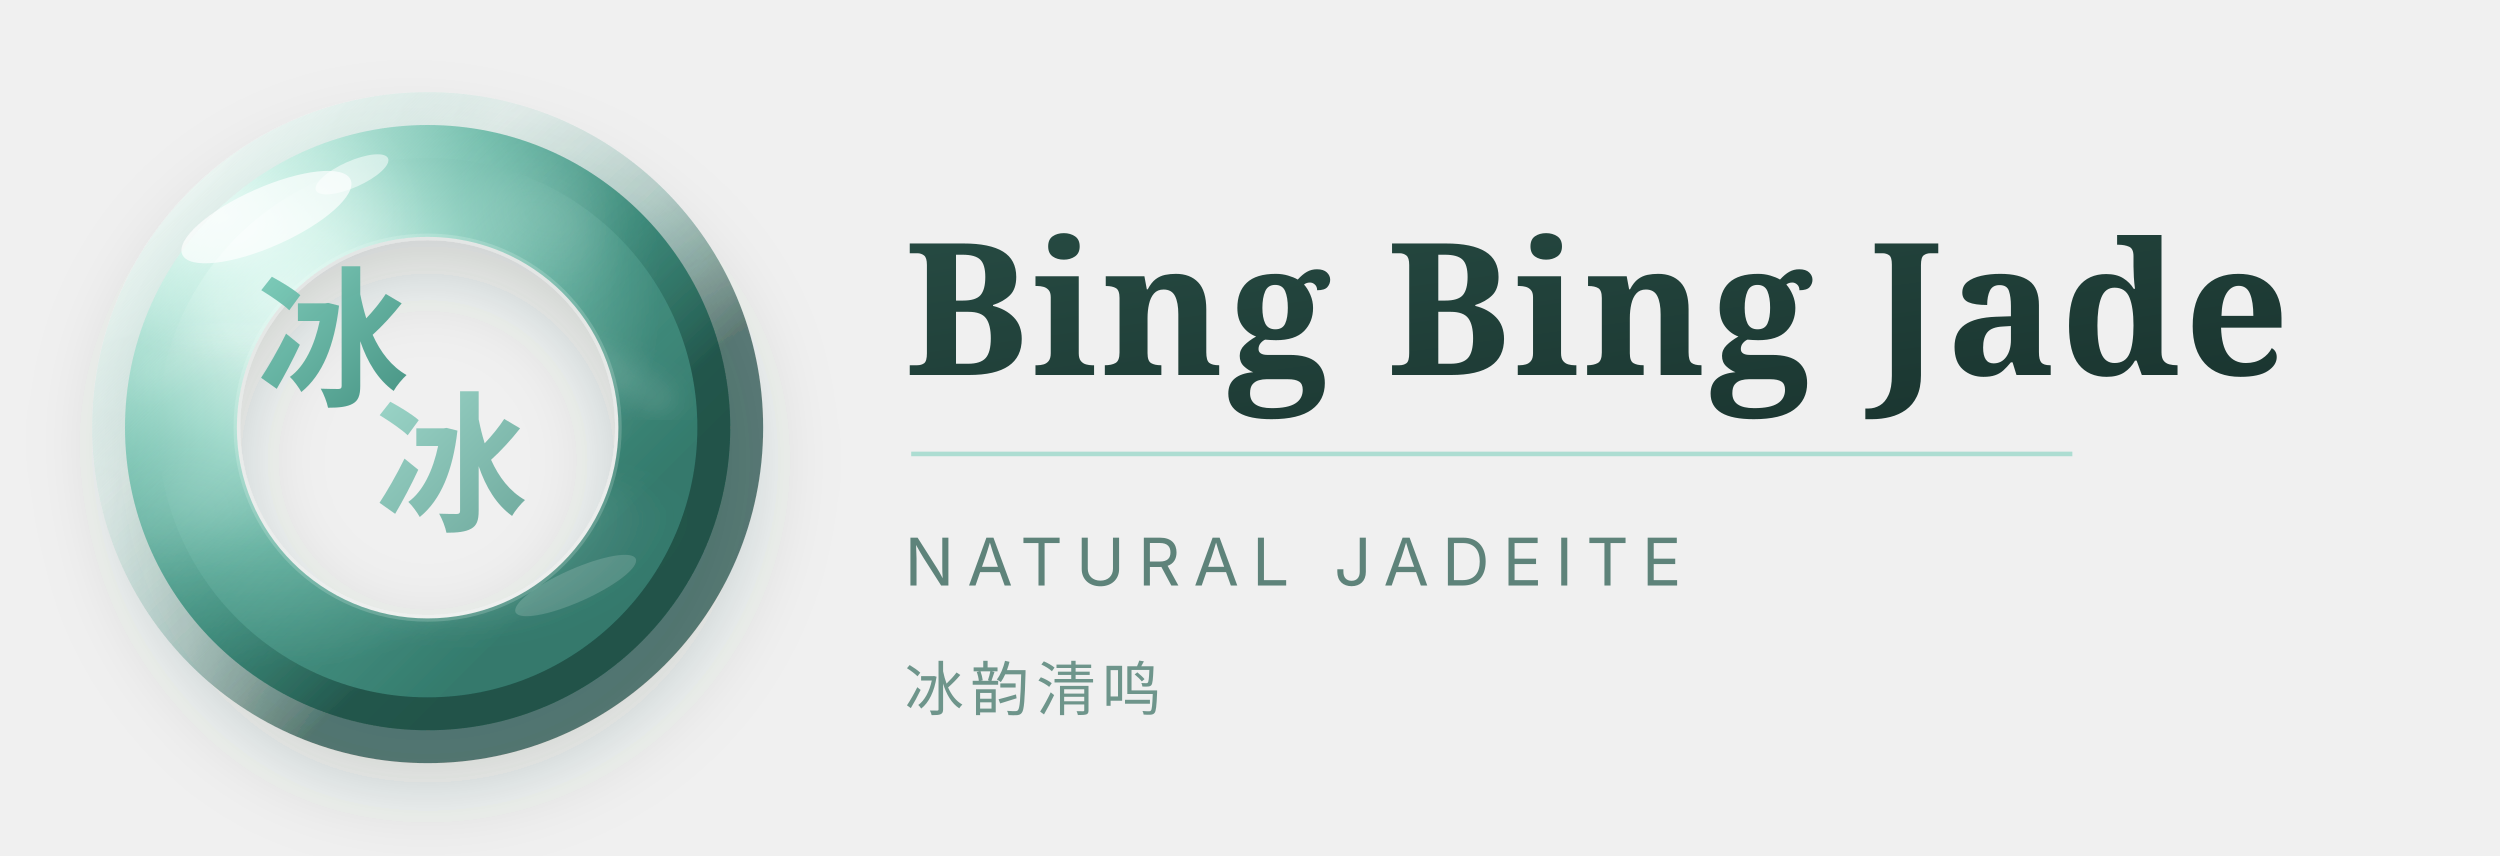
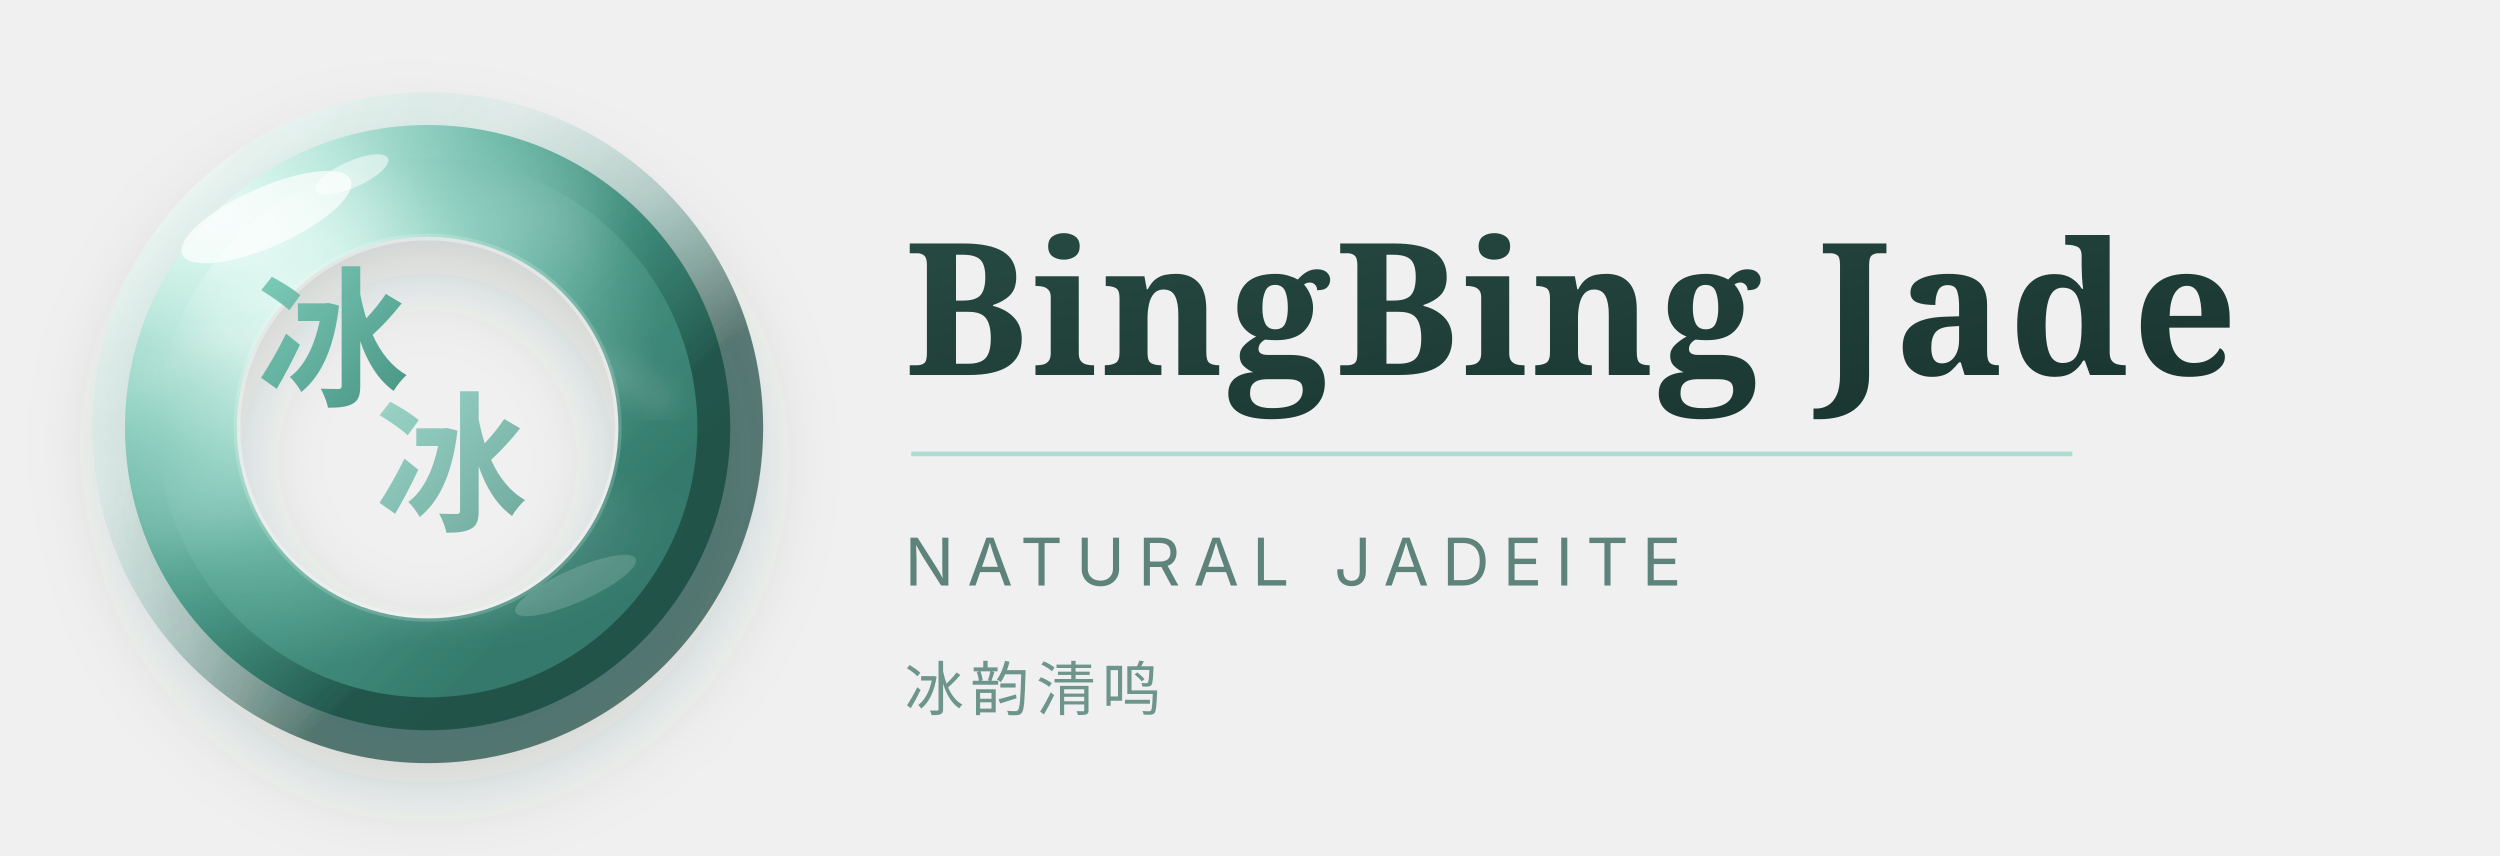
<svg xmlns="http://www.w3.org/2000/svg" width="1520" height="520" viewBox="40 30 760 260" fill="none">
  <defs>
    <radialGradient id="jadeBase" cx="0" cy="0" r="1" gradientUnits="userSpaceOnUse" gradientTransform="translate(126 118) rotate(35) scale(115 115)">
      <stop offset="0%" stop-color="#F2FFFB" />
      <stop offset="18%" stop-color="#DDF7EF" />
      <stop offset="42%" stop-color="#A7DED0" />
      <stop offset="68%" stop-color="#6EB9A8" />
      <stop offset="100%" stop-color="#3F8E7E" />
    </radialGradient>
    <radialGradient id="jadeInnerGlow" cx="0" cy="0" r="1" gradientUnits="userSpaceOnUse" gradientTransform="translate(110 90) rotate(25) scale(58 44)">
      <stop offset="0%" stop-color="white" stop-opacity="0.95" />
      <stop offset="45%" stop-color="#E7FFF8" stop-opacity="0.45" />
      <stop offset="100%" stop-color="#E7FFF8" stop-opacity="0" />
    </radialGradient>
    <linearGradient id="jadeDepth" x1="56" y1="52" x2="210" y2="206" gradientUnits="userSpaceOnUse">
      <stop offset="0%" stop-color="#F5FFFC" stop-opacity="0.8" />
      <stop offset="22%" stop-color="#BDE8DB" stop-opacity="0.45" />
      <stop offset="55%" stop-color="#6FB8A8" stop-opacity="0.08" />
      <stop offset="100%" stop-color="#245E53" stop-opacity="0.42" />
    </linearGradient>
    <linearGradient id="jadeRim" x1="68" y1="60" x2="196" y2="196" gradientUnits="userSpaceOnUse">
      <stop offset="0%" stop-color="#FFFFFF" stop-opacity="0.85" />
      <stop offset="20%" stop-color="#EAFFF8" stop-opacity="0.45" />
      <stop offset="48%" stop-color="#8ED3C2" stop-opacity="0.15" />
      <stop offset="75%" stop-color="#2E7A6A" stop-opacity="0.3" />
      <stop offset="100%" stop-color="#163F37" stop-opacity="0.65" />
    </linearGradient>
    <mask id="ringMask">
      <rect width="100%" height="100%" fill="black" />
      <circle cx="170" cy="160" r="92" fill="white" />
      <circle cx="170" cy="160" r="58" fill="black" />
    </mask>
    <filter id="blur8" x="-30%" y="-30%" width="160%" height="160%">
      <feGaussianBlur stdDeviation="8" />
    </filter>
    <filter id="blur4" x="-30%" y="-30%" width="160%" height="160%">
      <feGaussianBlur stdDeviation="4" />
    </filter>
    <filter id="shadowSoft" x="-40%" y="-40%" width="180%" height="180%">
      <feDropShadow dx="0" dy="10" stdDeviation="12" flood-color="#224B42" flood-opacity="0.18" />
    </filter>
    <linearGradient id="brandGrad" x1="0" y1="0" x2="1" y2="1">
      <stop offset="0%" stop-color="#264A42" />
      <stop offset="100%" stop-color="#19332E" />
    </linearGradient>
    <linearGradient id="cnGrad" x1="0" y1="0" x2="1" y2="1">
      <stop offset="0%" stop-color="#7ACAB8" />
      <stop offset="100%" stop-color="#3E8F7E" />
    </linearGradient>
  </defs>
  <g filter="url(#shadowSoft)">
    <g mask="url(#ringMask)">
      <rect x="58" y="48" width="224" height="224" fill="url(#jadeBase)" />
      <rect x="58" y="48" width="224" height="224" fill="url(#jadeDepth)" />
      <ellipse cx="122" cy="101" rx="50" ry="32" transform="rotate(-24 122 101)" fill="url(#jadeInnerGlow)" filter="url(#blur4)" />
      <ellipse cx="195" cy="198" rx="36" ry="18" transform="rotate(-24 195 198)" fill="#D9FFF5" fill-opacity="0.12" filter="url(#blur8)" />
      <ellipse cx="205" cy="96" rx="20" ry="11" transform="rotate(18 205 96)" fill="#F3FFF9" fill-opacity="0.16" filter="url(#blur8)" />
      <ellipse cx="94" cy="186" rx="23" ry="13" transform="rotate(-12 94 186)" fill="#FFFFFF" fill-opacity="0.09" filter="url(#blur8)" />
      <path d="M85 144C105 130 125 131 143 143C154 151 164 151 180 143C198 134 220 136 241 152" stroke="#F2FFF9" stroke-opacity="0.12" stroke-width="9" stroke-linecap="round" filter="url(#blur4)" />
    </g>
    <circle cx="170" cy="160" r="92" stroke="url(#jadeRim)" stroke-width="20" fill="none" />
    <circle cx="170" cy="160" r="58" stroke="#F6FFFC" stroke-opacity="0.18" stroke-width="2" fill="none" />
    <ellipse cx="121" cy="96" rx="28" ry="9" transform="rotate(-24 121 96)" fill="white" fill-opacity="0.68" />
    <ellipse cx="147" cy="83" rx="12" ry="4" transform="rotate(-24 147 83)" fill="white" fill-opacity="0.52" />
    <ellipse cx="215" cy="208" rx="20" ry="5" transform="rotate(-24 215 208)" fill="white" fill-opacity="0.16" />
  </g>
  <g transform="translate(118,108)">
    <text x="0" y="42" font-size="46" font-family="Noto Serif SC, Songti SC, STSong, serif" font-weight="600" fill="url(#cnGrad)" fill-opacity="0.95">冰</text>
    <text x="36" y="80" font-size="46" font-family="Noto Serif SC, Songti SC, STSong, serif" font-weight="600" fill="url(#cnGrad)" fill-opacity="0.72">冰</text>
  </g>
  <g transform="translate(315,92)">
-     <text x="0" y="52" font-size="56" font-family="Cormorant Garamond, Georgia, serif" font-weight="600" letter-spacing="1.2" fill="url(#brandGrad)">Bing Bing Jade</text>
+     <text x="0" y="52" font-size="56" font-family="Cormorant Garamond, Georgia, serif" font-weight="600" letter-spacing="1.2" fill="url(#brandGrad)">BingBing Jade</text>
    <line x1="2" y1="76" x2="355" y2="76" stroke="#9ED9CB" stroke-width="1.4" stroke-opacity="0.82" />
    <text x="0" y="116" font-size="20" font-family="Inter, Helvetica, Arial, sans-serif" letter-spacing="4" fill="#5E837A">NATURAL JADEITE</text>
    <text x="0" y="154" font-size="18" font-family="Noto Serif SC, Songti SC, STSong, serif" letter-spacing="2" fill="#6E958B">冰韵清鸣</text>
  </g>
</svg>
